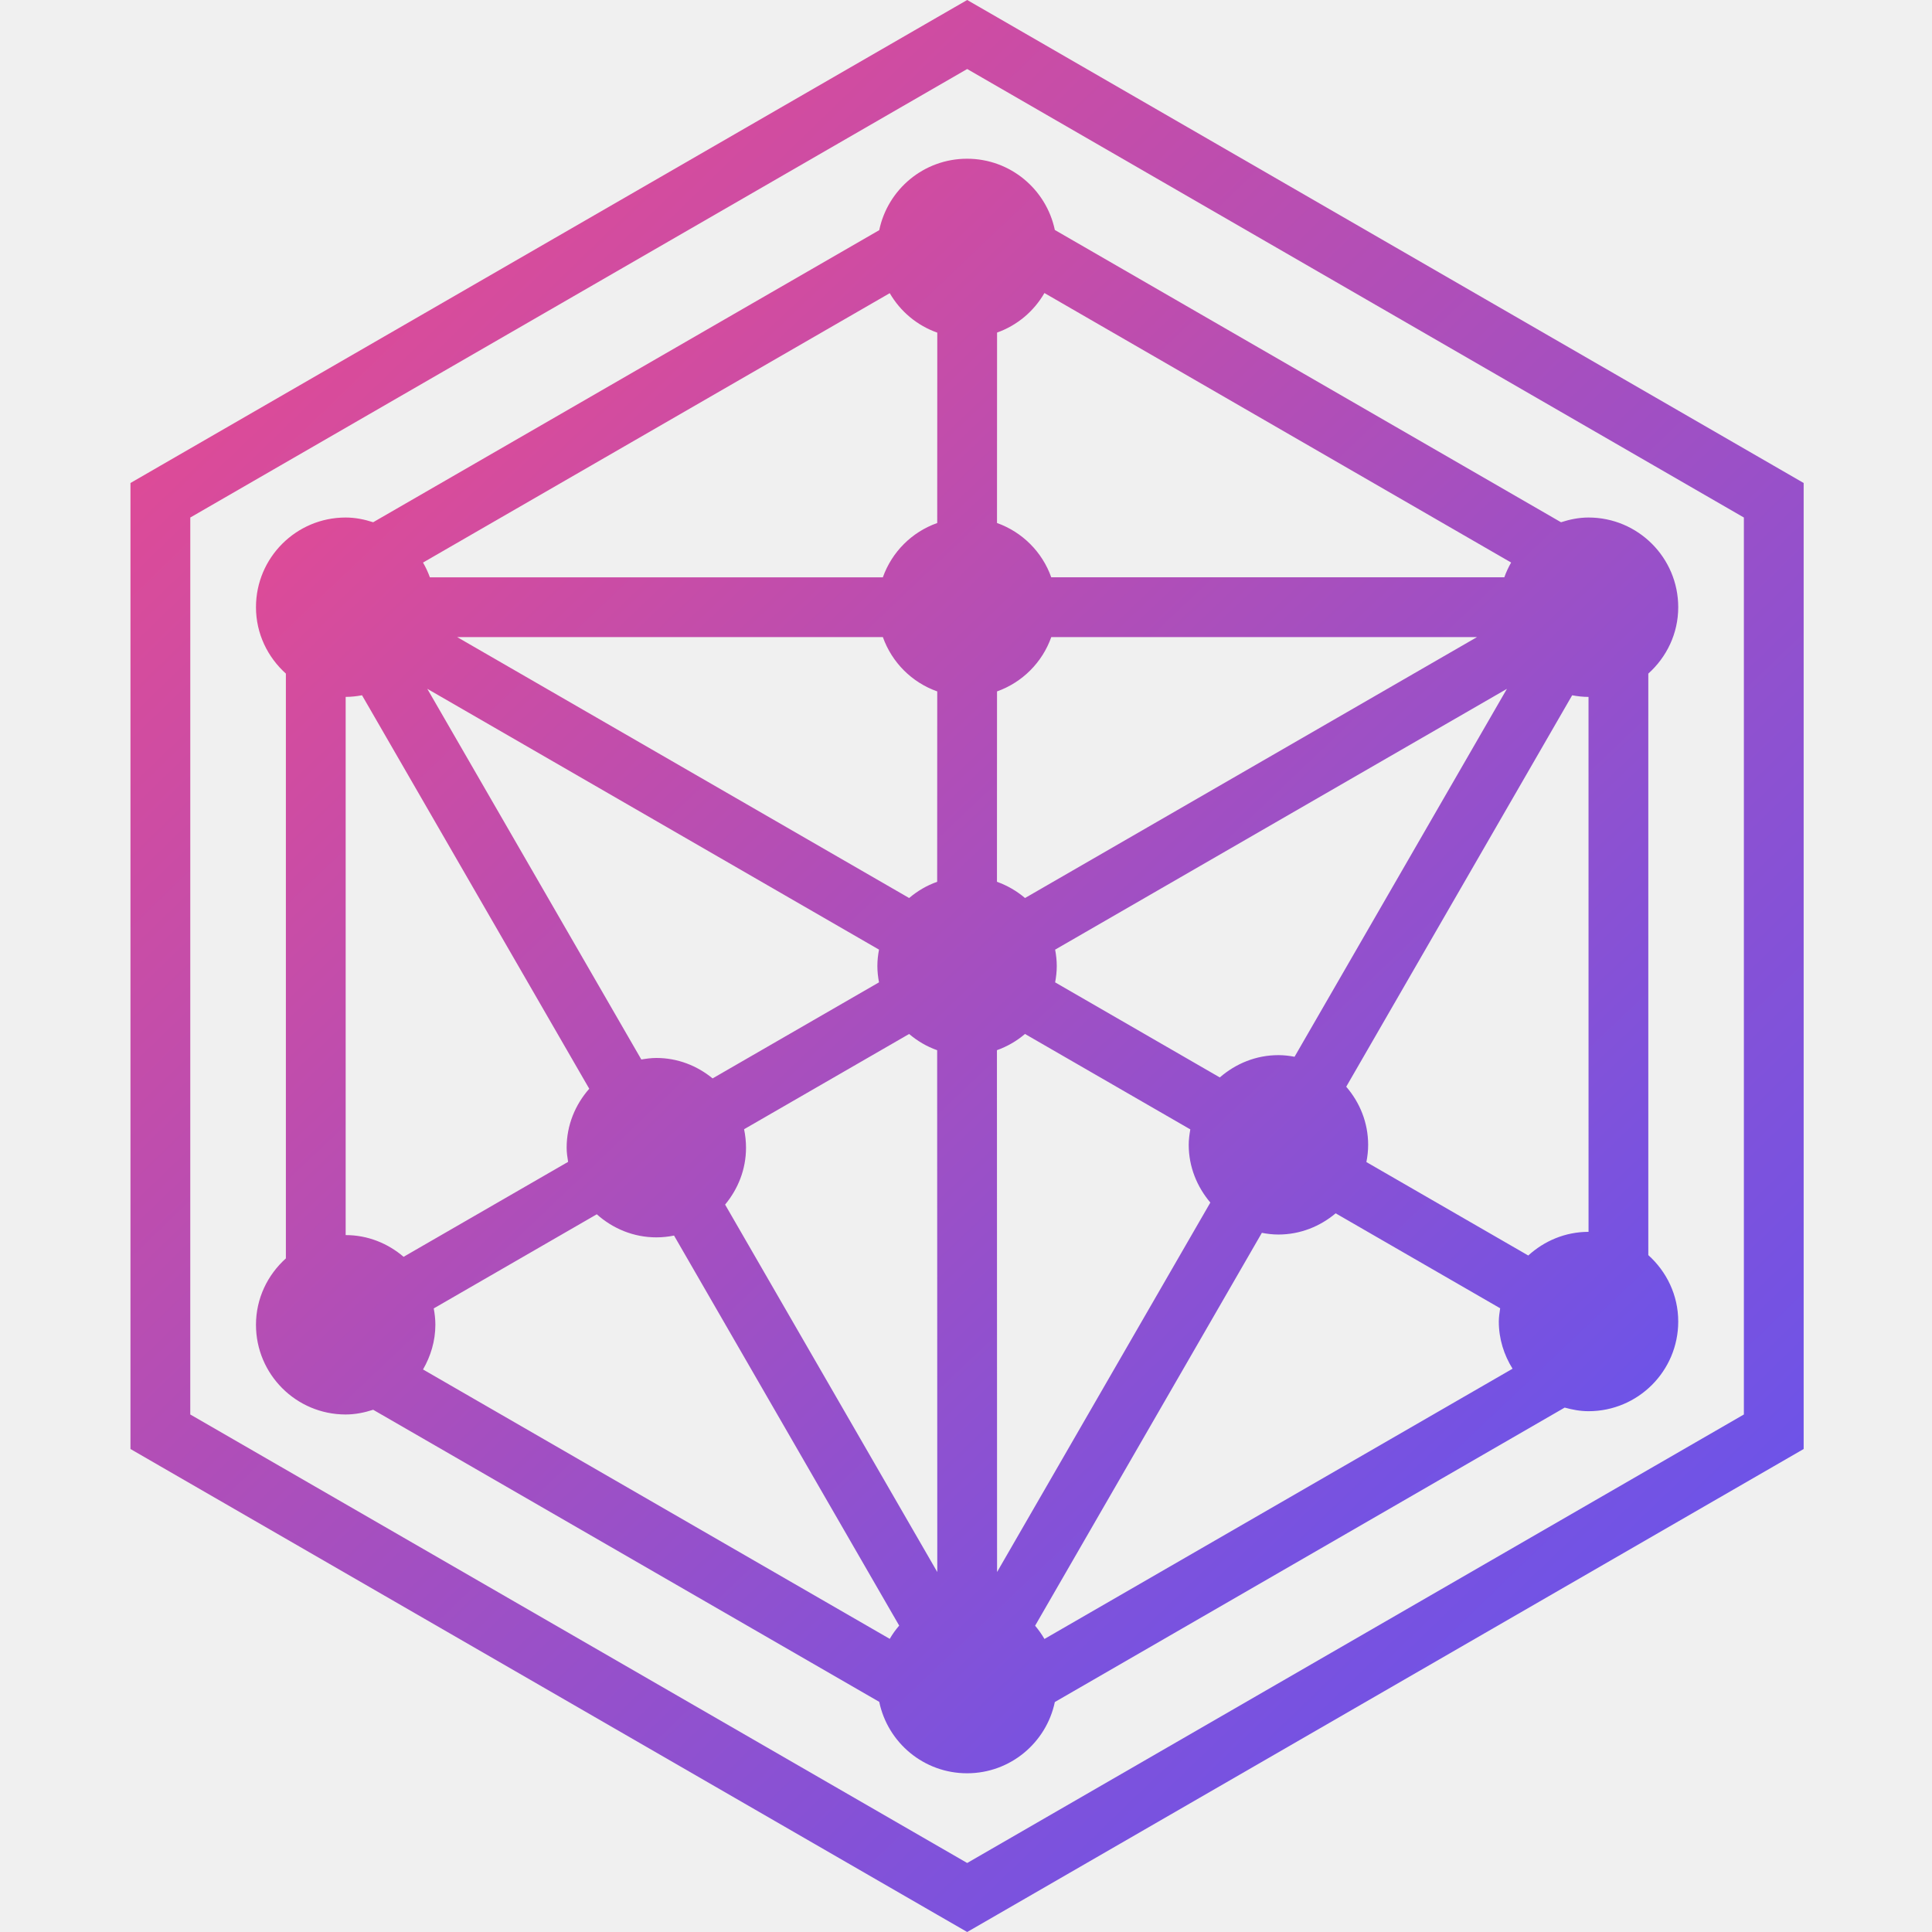
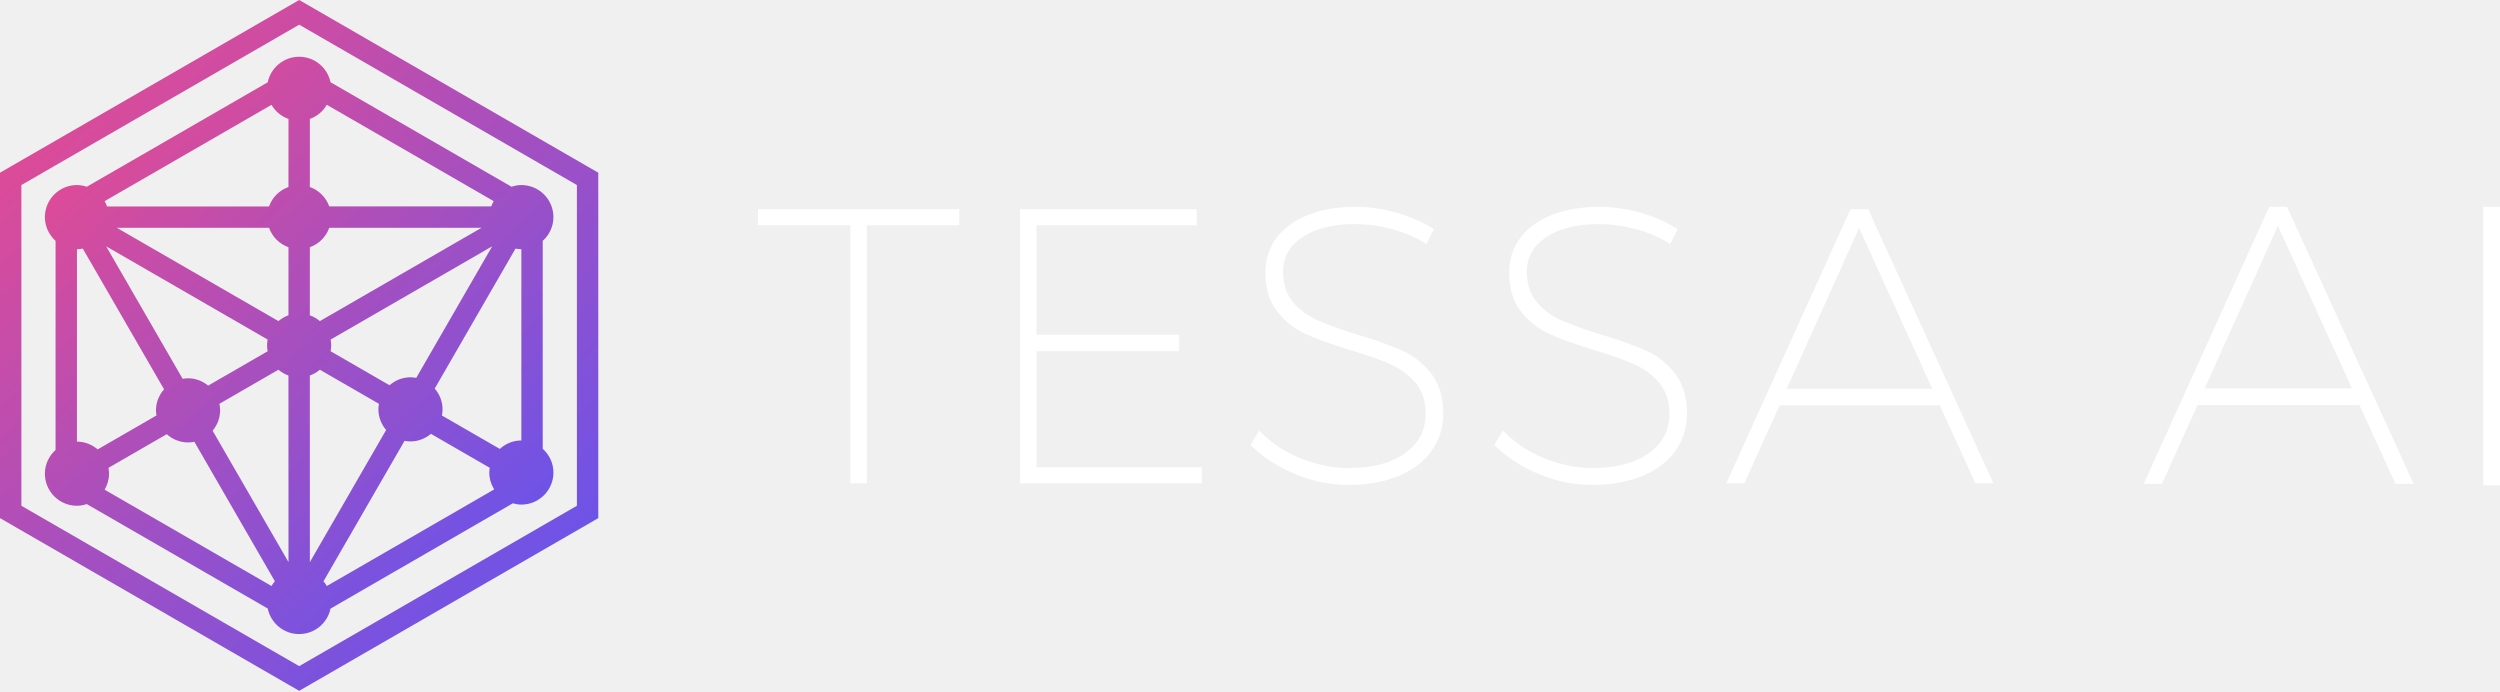
- <svg xmlns="http://www.w3.org/2000/svg" width="1000" height="1000" viewBox="0 0 1000 1000" fill="none">
-   <path d="M83.004 241.056L485.137 8.922L500.615 0L516.092 8.922L918.092 241.056L933.57 250V267.867V732.133V750L918.092 758.944L516.081 991.078L500.615 1000L485.137 991.078L83.004 758.944L67.526 750V732.133V267.867V250L83.004 241.056ZM98.481 732.133L500.615 964.278L902.626 732.133V267.867L500.615 35.722L98.492 267.867L98.481 732.133Z" fill="url(#paint0_linear_2028_2)" />
-   <path d="M545.982 119.034L807.981 270.312C812.481 268.856 817.226 267.867 822.215 267.867C847.848 267.867 868.648 288.667 868.648 314.289C868.648 327.978 862.604 340.167 853.159 348.656V649.645C862.604 658.145 868.648 670.323 868.648 684.012C868.648 709.645 847.848 730.434 822.215 730.434C817.915 730.434 813.837 729.656 809.881 728.567L545.982 880.967C541.57 902.012 522.926 917.845 500.548 917.845C478.148 917.845 459.482 901.978 455.093 880.878L193.148 729.689C188.648 731.145 183.904 732.134 178.915 732.134C153.282 732.134 132.493 711.334 132.493 685.712C132.493 672.023 138.537 659.834 147.971 651.345V348.656C138.537 340.156 132.493 327.978 132.493 314.289C132.493 288.656 153.282 267.867 178.915 267.867C183.904 267.867 188.648 268.856 193.148 270.312L455.093 119.123C459.482 98.034 478.148 82.156 500.548 82.156C522.926 82.156 541.559 97.989 545.982 119.034ZM218.959 708.834L460.526 848.267C461.948 845.823 463.57 843.556 465.415 841.412L348.882 639.523C345.915 640.123 342.871 640.456 339.726 640.456C327.848 640.456 317.115 635.856 308.893 628.512L224.504 677.234C225.015 679.989 225.348 682.789 225.348 685.7C225.337 694.178 222.893 702 218.959 708.834ZM776.481 677.156L691.337 628.012C683.293 634.756 673.048 638.989 661.715 638.989C658.782 638.989 655.937 638.656 653.137 638.112L535.77 841.467C537.582 843.612 539.182 845.878 540.604 848.323L782.893 708.445C778.448 701.312 775.781 693 775.781 684.023C775.781 681.656 776.159 679.423 776.481 677.156ZM516.082 172.134L516.048 270.7C529.17 275.389 539.47 285.7 544.126 298.812H778.626C779.593 296.123 780.77 293.578 782.159 291.167L540.593 151.678C535.126 161.134 526.515 168.423 516.082 172.134ZM236.648 329.767L470.57 464.812C474.837 461.178 479.693 458.312 485.082 456.412L485.115 357.878C471.959 353.223 461.659 342.889 456.97 329.767H236.648ZM375.315 623.5L485.137 813.689L485.07 543.589C479.693 541.689 474.826 538.812 470.559 535.189L385.137 584.489C385.77 587.567 386.137 590.778 386.137 594.034C386.148 605.278 381.97 615.467 375.315 623.5ZM616.104 584.567L530.537 535.178C526.27 538.812 521.404 541.645 516.015 543.578L516.082 813.678L626.47 622.445C619.615 614.345 615.282 604.012 615.282 592.556C615.282 589.834 615.648 587.178 616.104 584.567ZM544.137 329.767C539.482 342.889 529.17 353.189 516.059 357.878L516.026 456.412C521.404 458.345 526.282 461.189 530.548 464.812L764.481 329.767H544.137ZM546.137 491.534C546.648 494.289 546.982 497.089 546.982 500C546.982 502.912 546.648 505.712 546.137 508.467L631.37 557.678C639.537 550.578 650.059 546.134 661.715 546.134C664.559 546.134 667.337 546.467 670.059 546.978L779.97 356.556L546.137 491.534ZM331.948 548.389C334.493 547.967 337.059 547.6 339.715 547.6C350.804 547.6 360.87 551.645 368.848 558.178L454.97 508.456C454.448 505.7 454.126 502.9 454.126 499.989C454.126 497.078 454.448 494.278 454.97 491.523L221.171 356.534L331.948 548.389ZM222.504 298.823H456.959C461.648 285.667 471.959 275.367 485.104 270.712L485.137 172.178C474.682 168.489 466.026 161.212 460.526 151.745L218.959 291.178C220.348 293.612 221.537 296.123 222.504 298.823ZM822.215 360.723C819.315 360.723 816.493 360.389 813.748 359.878L696.804 562.478C703.793 570.6 708.148 581 708.148 592.556C708.148 595.612 707.815 598.6 707.237 601.478L791.026 649.845C799.281 642.323 810.17 637.6 822.226 637.6L822.215 360.723ZM178.915 639.278C190.404 639.278 200.804 643.6 208.904 650.523L294.048 601.378C293.659 598.956 293.293 596.545 293.293 594.034C293.293 582.312 297.793 571.7 304.993 563.534L187.382 359.867C184.637 360.378 181.826 360.712 178.915 360.712V639.278Z" fill="url(#paint1_linear_2028_2)" />
+ <svg xmlns="http://www.w3.org/2000/svg" width="1801" height="498" viewBox="0 0 1801 498" fill="none">
+   <path d="M1725.7 348.596L1699.75 291.772H1583.12L1557.46 348.596H1544.34L1634.74 149H1647.57L1738.81 348.596H1725.7ZM1588.26 279.779H1694.33L1641.01 162.706L1588.26 279.779Z" fill="white" />
+   <path d="M1788.96 149H1801V349.629H1788.96V149Z" fill="white" />
+   <path d="M546 150.695H691.031V162.28H624.441V348.201H612.59V162.28H546V150.695ZM734.871 150.695H862.126V162.28H746.722V241.113H849.429V252.98H746.722V336.616H865.794V348.201H734.871V150.695ZM1003.03 165.106C993.813 162.657 984.784 161.432 975.943 161.432C960.33 161.432 947.821 164.54 938.415 170.757C929.01 176.973 924.307 185.261 924.307 195.621C924.307 204.663 926.706 212.01 931.502 217.661C936.299 223.312 942.224 227.691 949.279 230.8C956.333 233.908 965.879 237.345 977.918 241.113C991.273 245.069 1002.09 248.93 1010.37 252.697C1018.64 256.465 1025.6 262.022 1031.25 269.368C1036.89 276.715 1039.71 286.227 1039.71 297.906C1039.71 308.078 1036.89 317.073 1031.25 324.89C1025.6 332.708 1017.61 338.735 1007.26 342.974C996.917 347.212 984.878 349.331 971.146 349.331C958.167 349.331 945.375 346.694 932.772 341.42C920.169 336.145 909.541 329.176 900.888 320.511L907.095 310.056C914.996 318.533 924.778 325.173 936.44 329.976C948.103 334.78 959.765 337.181 971.428 337.181C988.546 337.181 1002.09 333.649 1012.06 326.585C1022.03 319.522 1027.01 310.056 1027.01 298.189C1027.01 288.959 1024.57 281.471 1019.68 275.726C1014.79 269.98 1008.72 265.507 1001.48 262.304C994.236 259.102 984.596 255.711 972.557 252.132C959.013 247.988 948.244 244.08 940.249 240.406C932.255 236.733 925.483 231.318 919.934 224.159C914.385 217.001 911.61 207.677 911.61 196.187C911.61 186.768 914.291 178.48 919.652 171.322C925.013 164.164 932.631 158.654 942.507 154.792C952.382 150.931 963.716 149 976.507 149C986.477 149 996.493 150.46 1006.56 153.38C1016.62 156.299 1025.41 160.208 1032.94 165.106L1027.58 175.843C1020.43 171.133 1012.25 167.554 1003.03 165.106ZM1178.64 165.106C1169.42 162.657 1160.39 161.432 1151.55 161.432C1135.94 161.432 1123.43 164.54 1114.03 170.757C1104.62 176.973 1099.92 185.261 1099.92 195.621C1099.92 204.663 1102.32 212.01 1107.11 217.661C1111.91 223.312 1117.83 227.691 1124.89 230.8C1131.94 233.908 1141.49 237.345 1153.53 241.113C1166.88 245.069 1177.7 248.93 1185.98 252.697C1194.25 256.465 1201.21 262.022 1206.86 269.368C1212.5 276.715 1215.32 286.227 1215.32 297.906C1215.32 308.078 1212.5 317.073 1206.86 324.89C1201.21 332.708 1193.22 338.735 1182.87 342.974C1172.53 347.212 1160.49 349.331 1146.76 349.331C1133.78 349.331 1120.99 346.694 1108.38 341.42C1095.78 336.145 1085.15 329.176 1076.5 320.511L1082.71 310.056C1090.61 318.533 1100.39 325.173 1112.05 329.976C1123.71 334.78 1135.38 337.181 1147.04 337.181C1164.16 337.181 1177.7 333.649 1187.67 326.585C1197.64 319.522 1202.62 310.056 1202.62 298.189C1202.62 288.959 1200.18 281.471 1195.29 275.726C1190.4 269.98 1184.33 265.507 1177.09 262.304C1169.85 259.102 1160.21 255.711 1148.17 252.132C1134.62 247.988 1123.85 244.08 1115.86 240.406C1107.86 236.733 1101.09 231.318 1095.54 224.159C1089.99 217.001 1087.22 207.677 1087.22 196.187C1087.22 186.768 1089.9 178.48 1095.26 171.322C1100.62 164.164 1108.24 158.654 1118.12 154.792C1127.99 150.931 1139.33 149 1152.12 149C1162.09 149 1172.1 150.46 1182.17 153.38C1192.23 156.299 1201.02 160.208 1208.55 165.106L1203.19 175.843C1196.04 171.133 1187.86 167.554 1178.64 165.106ZM1423.1 348.201L1397.42 291.973H1282.02L1256.62 348.201H1243.64L1333.09 150.695H1345.79L1436.08 348.201H1423.1ZM1287.1 280.105H1392.06L1339.3 164.258L1287.1 280.105Z" fill="white" />
+   <path d="M7.703 119.965L207.83 4.44L215.533 0L223.236 4.44L423.297 119.965L431 124.416V133.308V364.357V373.249L423.297 377.7L223.23 493.225L215.533 497.665L207.83 493.225L7.703 377.7L0 373.249V364.357V133.308V124.416L7.703 119.965ZM15.405 364.357L215.533 479.887L415.6 364.357V133.308L215.533 17.778L15.411 133.308L15.405 364.357Z" fill="url(#paint0_linear_2194_22)" />
+   <path d="M238.111 59.239L368.499 134.525C370.738 133.8 373.099 133.308 375.582 133.308C388.339 133.308 398.69 143.66 398.69 156.411C398.69 163.223 395.682 169.289 390.982 173.514V323.306C395.682 327.536 398.69 333.596 398.69 340.409C398.69 353.165 388.339 363.511 375.582 363.511C373.442 363.511 371.413 363.124 369.444 362.582L238.111 438.427C235.915 448.9 226.637 456.779 215.5 456.779C204.352 456.779 195.063 448.883 192.878 438.382L62.518 363.141C60.278 363.865 57.917 364.357 55.434 364.357C42.678 364.357 32.332 354.006 32.332 341.255C32.332 334.442 35.34 328.376 40.034 324.152V173.514C35.34 169.284 32.332 163.223 32.332 156.411C32.332 143.654 42.678 133.308 55.434 133.308C57.917 133.308 60.278 133.8 62.518 134.525L192.878 59.283C195.063 48.788 204.352 40.886 215.5 40.886C226.637 40.886 235.91 48.766 238.111 59.239ZM75.363 352.762L195.582 422.153C196.29 420.936 197.097 419.808 198.015 418.741L140.021 318.268C138.544 318.567 137.029 318.733 135.464 318.733C129.553 318.733 124.212 316.443 120.12 312.788L78.122 337.036C78.377 338.407 78.543 339.8 78.543 341.249C78.537 345.468 77.321 349.361 75.363 352.762ZM352.822 336.997L310.449 312.539C306.445 315.896 301.347 318.003 295.707 318.003C294.247 318.003 292.832 317.837 291.438 317.566L233.029 418.769C233.93 419.836 234.726 420.964 235.434 422.181L356.013 352.568C353.801 349.018 352.474 344.882 352.474 340.414C352.474 339.236 352.662 338.125 352.822 336.997ZM223.23 85.665L223.214 134.718C229.744 137.052 234.87 142.183 237.187 148.708H353.89C354.371 147.37 354.957 146.104 355.648 144.904L235.429 75.485C232.708 80.191 228.423 83.818 223.23 85.665ZM84.166 164.114L200.581 231.32C202.704 229.512 205.121 228.086 207.803 227.14L207.819 178.104C201.272 175.787 196.146 170.644 193.813 164.114H84.166ZM153.176 310.294L207.83 404.945L207.797 270.525C205.121 269.58 202.699 268.148 200.576 266.345L158.064 290.88C158.379 292.412 158.562 294.01 158.562 295.63C158.567 301.226 156.488 306.296 153.176 310.294ZM273.008 290.919L230.424 266.34C228.301 268.148 225.879 269.558 223.197 270.52L223.23 404.939L278.167 309.769C274.755 305.738 272.599 300.595 272.599 294.894C272.599 293.54 272.781 292.218 273.008 290.919ZM237.193 164.114C234.876 170.644 229.744 175.77 223.219 178.104L223.203 227.14C225.879 228.102 228.307 229.518 230.43 231.32L346.85 164.114H237.193ZM238.188 244.619C238.442 245.991 238.608 247.384 238.608 248.833C238.608 250.282 238.442 251.675 238.188 253.046L280.606 277.537C284.67 274.004 289.906 271.792 295.707 271.792C297.123 271.792 298.505 271.958 299.86 272.212L354.559 177.445L238.188 244.619ZM131.594 272.914C132.86 272.704 134.137 272.522 135.459 272.522C140.977 272.522 145.987 274.534 149.957 277.786L192.818 253.041C192.558 251.669 192.397 250.276 192.397 248.827C192.397 247.378 192.558 245.985 192.818 244.614L76.463 177.434L131.594 272.914ZM77.127 148.714H193.807C196.141 142.167 201.272 137.041 207.814 134.724L207.83 85.687C202.627 83.851 198.319 80.229 195.582 75.518L75.363 144.909C76.054 146.12 76.646 147.37 77.127 148.714ZM375.582 179.519C374.139 179.519 372.734 179.353 371.369 179.099L313.169 279.926C316.648 283.968 318.815 289.144 318.815 294.894C318.815 296.415 318.649 297.903 318.362 299.335L360.061 323.405C364.169 319.662 369.588 317.311 375.588 317.311L375.582 179.519ZM55.434 318.146C61.152 318.146 66.328 320.297 70.359 323.742L112.732 299.285C112.539 298.079 112.356 296.88 112.356 295.63C112.356 289.796 114.596 284.515 118.179 280.451L59.648 179.093C58.282 179.348 56.883 179.514 55.434 179.514V318.146Z" fill="url(#paint1_linear_2194_22)" />
  <defs>
-     <linearGradient id="paint0_linear_2028_2" x1="-30.114" y1="-23.433" x2="994.453" y2="1037.59" gradientUnits="userSpaceOnUse">
+     <linearGradient id="paint0_linear_2194_22" x1="-48.592" y1="-11.662" x2="461.299" y2="516.37" gradientUnits="userSpaceOnUse">
      <stop stop-color="#FB4982" />
      <stop offset="1" stop-color="#5155FC" />
    </linearGradient>
-     <linearGradient id="paint1_linear_2028_2" x1="49.497" y1="62.573" x2="905.084" y2="963.795" gradientUnits="userSpaceOnUse">
+     <linearGradient id="paint1_linear_2194_22" x1="-8.972" y1="31.14" x2="416.823" y2="479.647" gradientUnits="userSpaceOnUse">
      <stop stop-color="#FB4982" />
      <stop offset="1" stop-color="#5155FC" />
    </linearGradient>
  </defs>
</svg>
